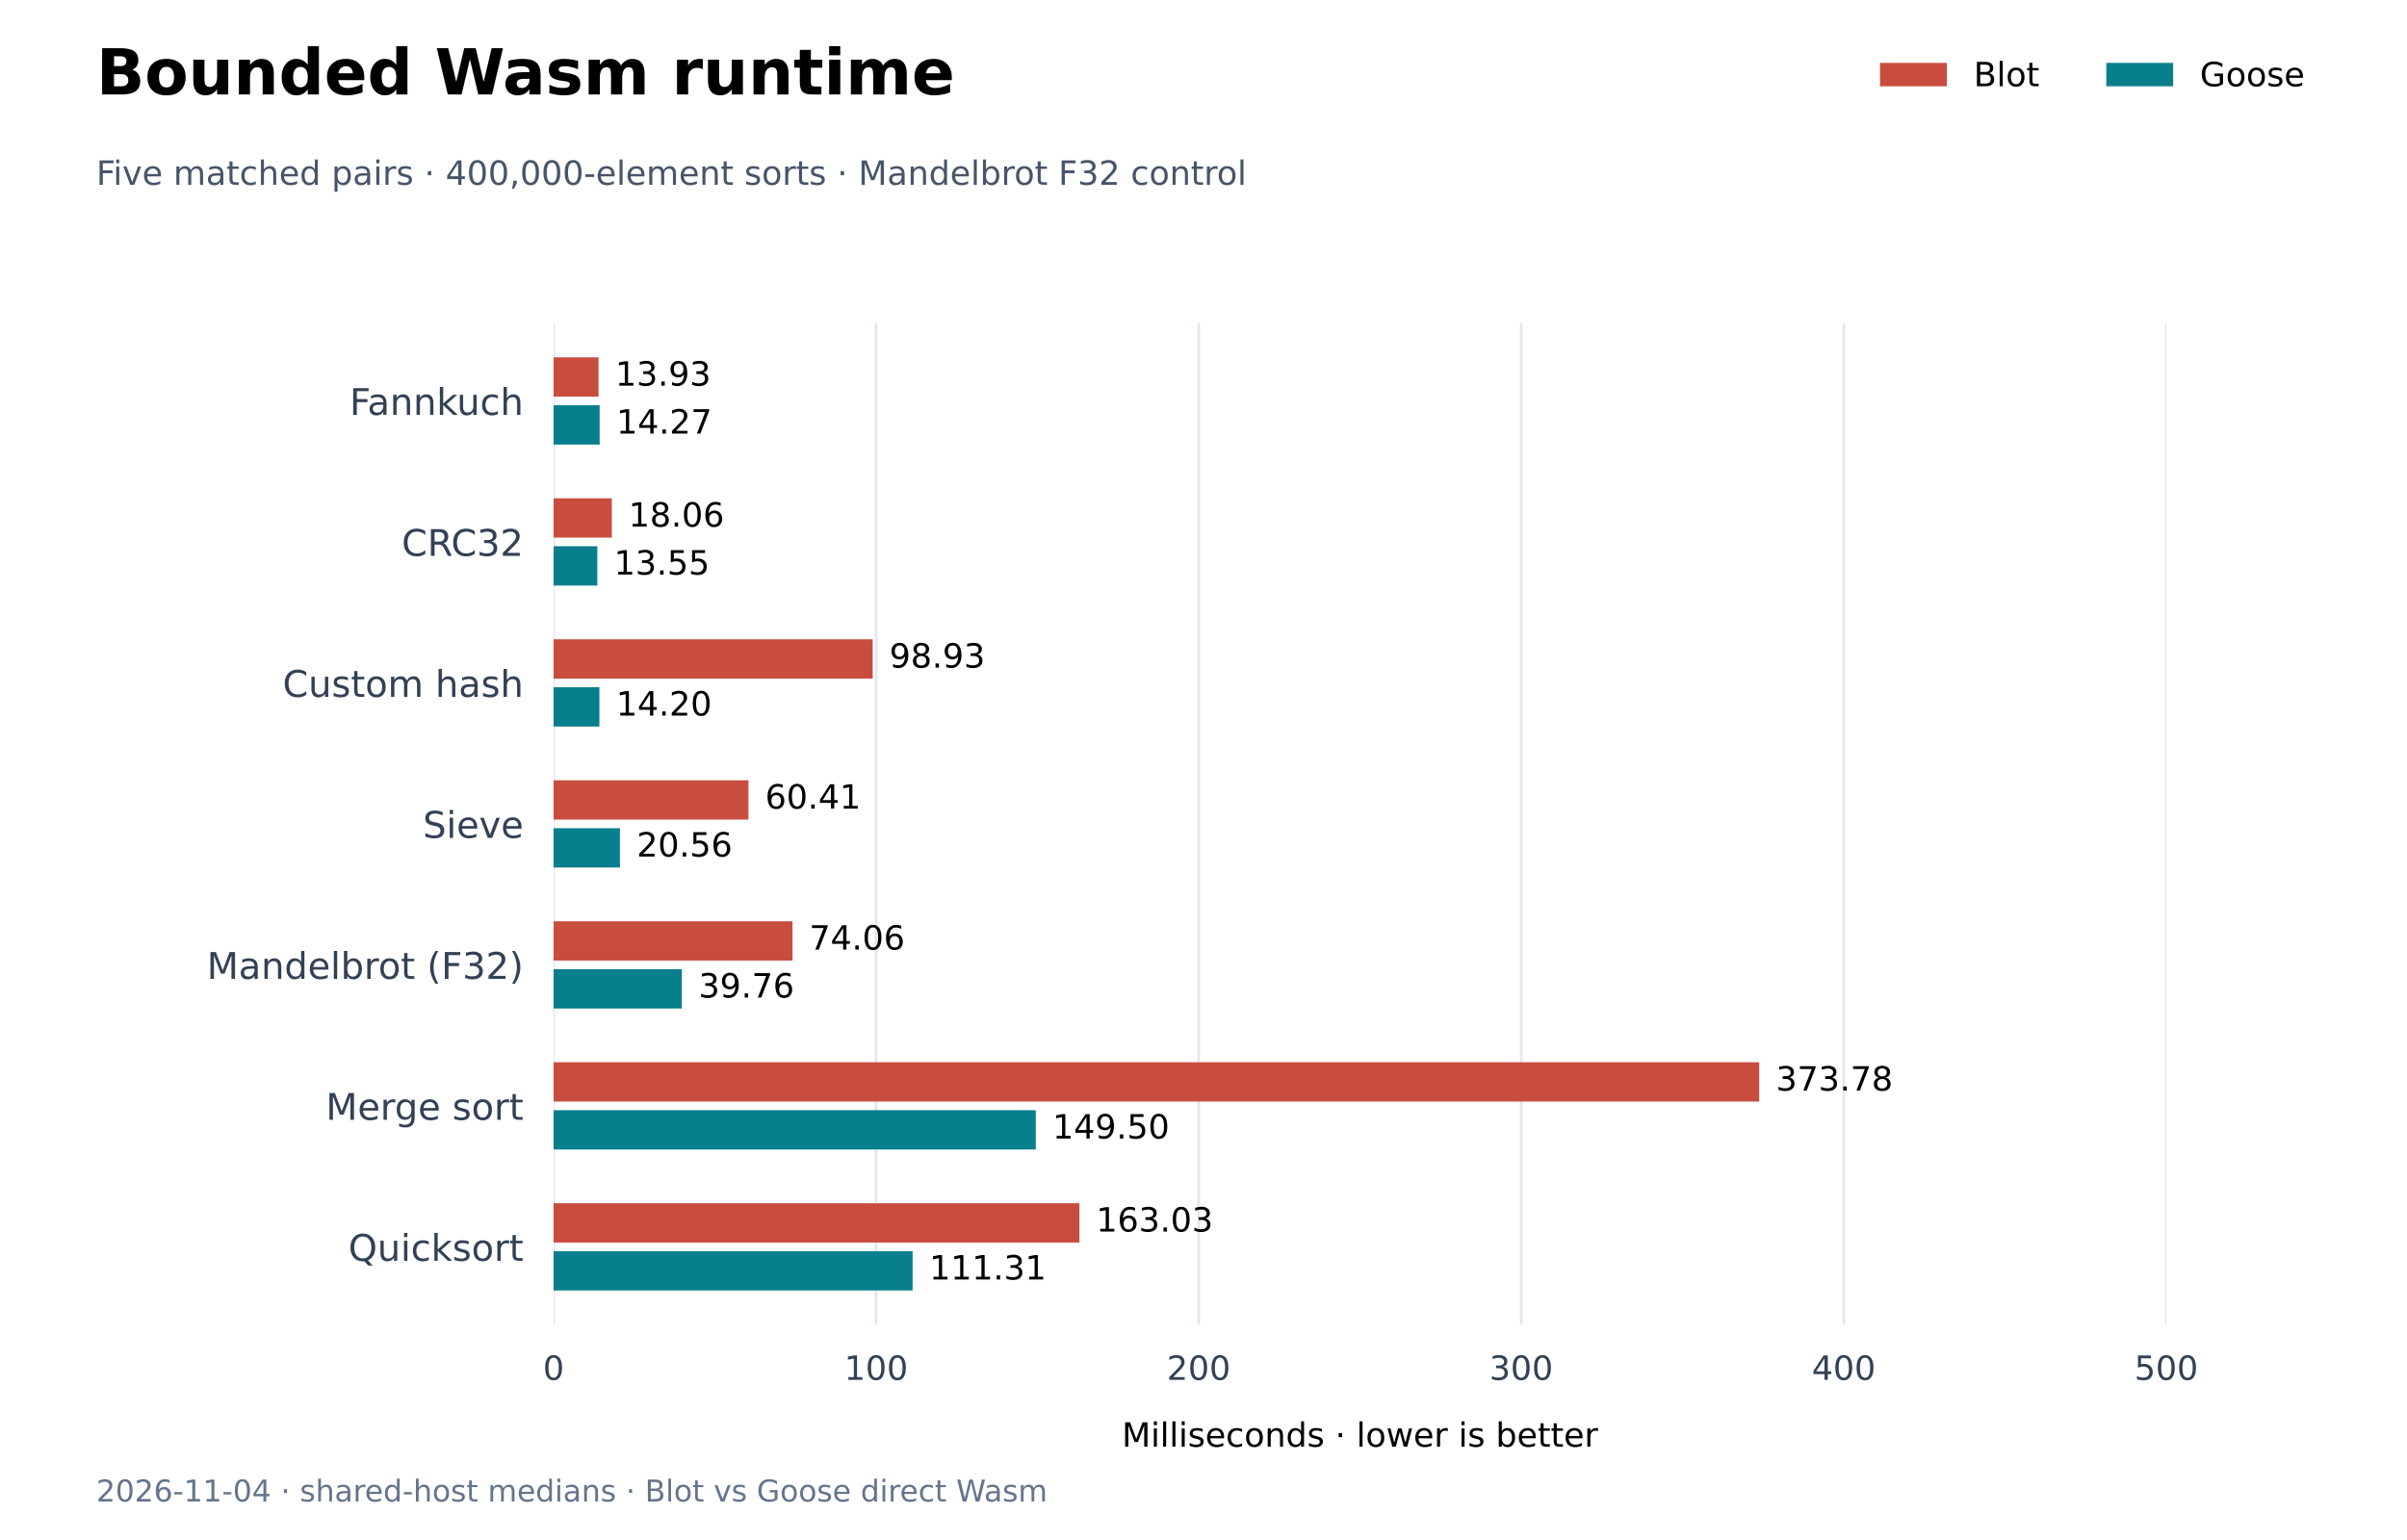
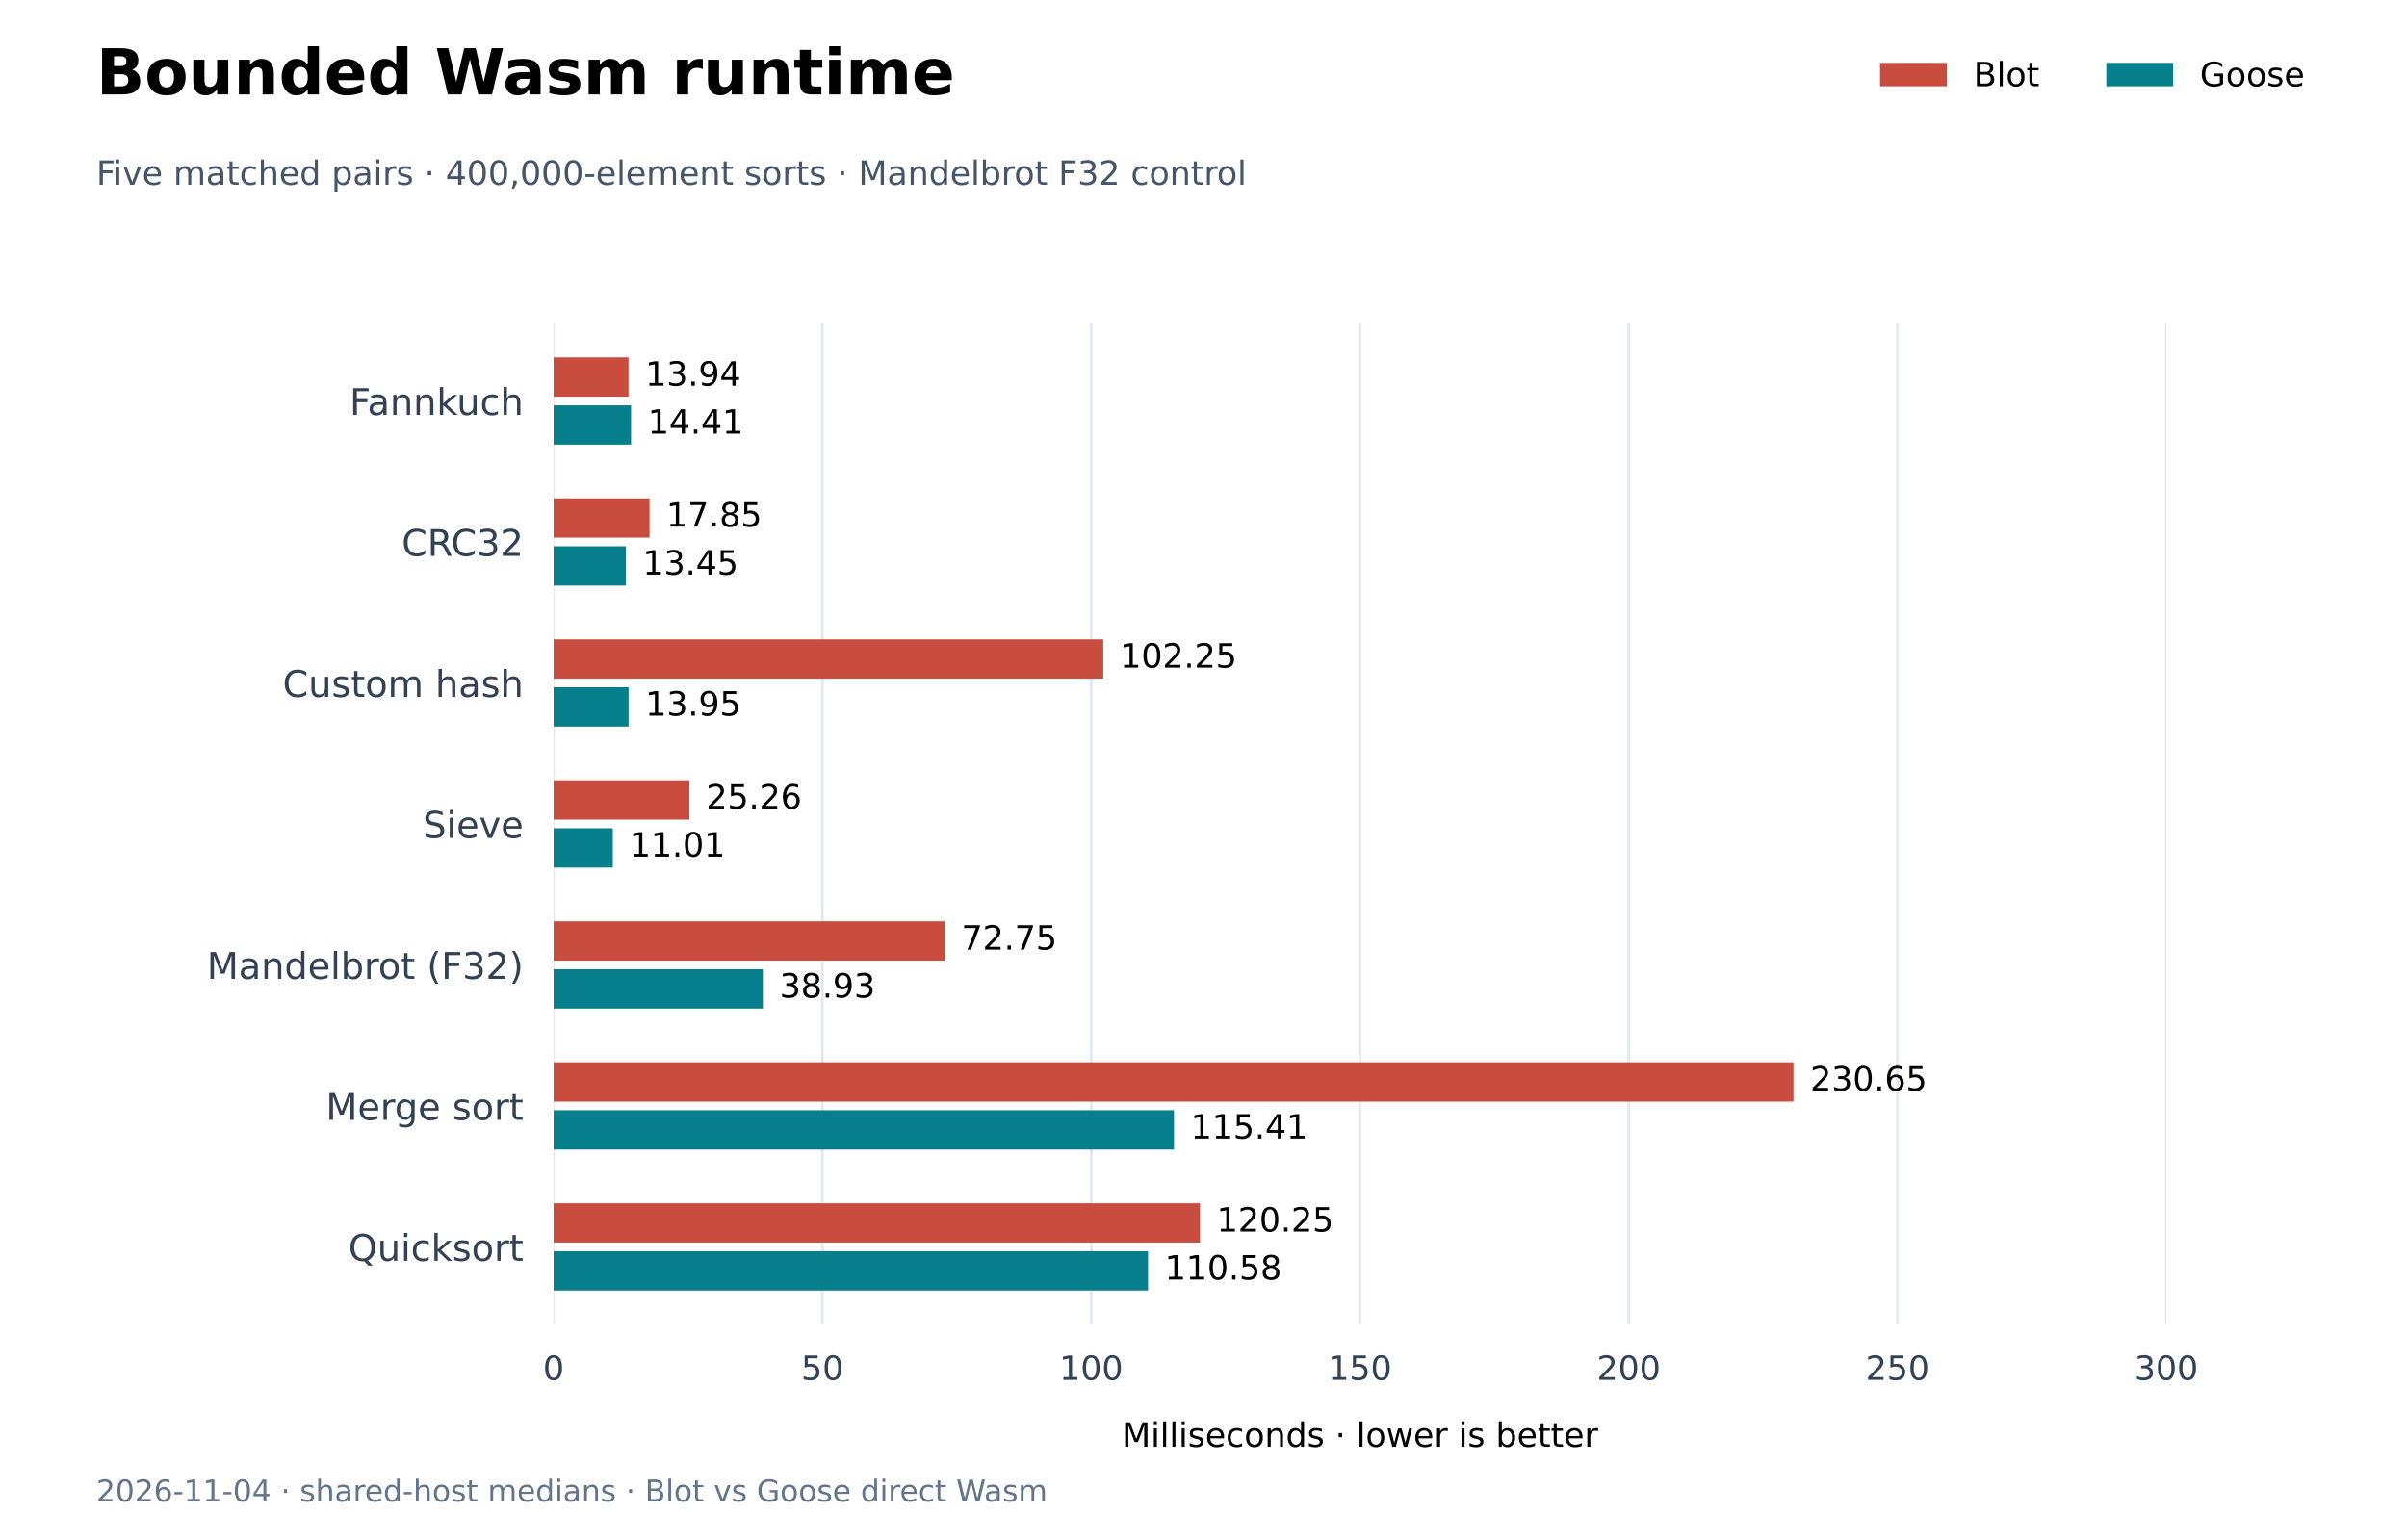
<svg xmlns="http://www.w3.org/2000/svg" width="720pt" height="460.8pt" viewBox="0 0 720 460.8" version="1.1">
  <defs>
    <style type="text/css">
    * {
      stroke-linejoin: round;
      stroke-linecap: butt;
    }
    </style>
  </defs>
  <g id="figure_1">
    <g id="patch_1">
      <path d="M 0 460.8 L 720 460.8 L 720 0 L 0 0 z " style="fill: #ffffff" />
    </g>
    <g id="axes_1">
      <g id="patch_2">
        <path d="M 165.6 396.288 L 648 396.288 L 648 96.768 L 165.6 96.768 z " style="fill: #ffffff" />
      </g>
      <g id="matplotlib.axis_1">
        <g id="xtick_1">
          <g id="line2d_1">
            <path d="M 165.6 396.288 L 165.6 96.768 " clip-path="url(#p71973d074f)" style="fill: none; stroke: #e2e8f0; stroke-width: 0.8; stroke-linecap: square" />
          </g>
          <g id="line2d_2" />
          <g id="text_1">
            <text style="font-size: 10px; font-family: 'DejaVu Sans', 'Bitstream Vera Sans', 'Computer Modern Sans Serif', 'Lucida Grande', 'Verdana', 'Geneva', 'Lucid', 'Arial', 'Helvetica', 'Avant Garde', sans-serif; text-anchor: middle; fill: #334155" x="165.6" y="412.886" transform="rotate(-0 165.6 412.8857)">0</text>
          </g>
        </g>
        <g id="xtick_2">
          <g id="line2d_3">
-             <path d="M 262.08 396.288 L 262.08 96.768 " clip-path="url(#p71973d074f)" style="fill: none; stroke: #e2e8f0; stroke-width: 0.8; stroke-linecap: square" />
+             <path d="M 246 396.288 L 246 96.768 " clip-path="url(#p71973d074f)" style="fill: none; stroke: #e2e8f0; stroke-width: 0.8; stroke-linecap: square" />
          </g>
          <g id="line2d_4" />
          <g id="text_2">
-             <text style="font-size: 10px; font-family: 'DejaVu Sans', 'Bitstream Vera Sans', 'Computer Modern Sans Serif', 'Lucida Grande', 'Verdana', 'Geneva', 'Lucid', 'Arial', 'Helvetica', 'Avant Garde', sans-serif; text-anchor: middle; fill: #334155" x="262.08" y="412.886" transform="rotate(-0 262.08 412.8857)">100</text>
+             <text style="font-size: 10px; font-family: 'DejaVu Sans', 'Bitstream Vera Sans', 'Computer Modern Sans Serif', 'Lucida Grande', 'Verdana', 'Geneva', 'Lucid', 'Arial', 'Helvetica', 'Avant Garde', sans-serif; text-anchor: middle; fill: #334155" x="246" y="412.886" transform="rotate(-0 246 412.8857)">50</text>
          </g>
        </g>
        <g id="xtick_3">
          <g id="line2d_5">
-             <path d="M 358.56 396.288 L 358.56 96.768 " clip-path="url(#p71973d074f)" style="fill: none; stroke: #e2e8f0; stroke-width: 0.8; stroke-linecap: square" />
+             <path d="M 326.4 396.288 L 326.4 96.768 " clip-path="url(#p71973d074f)" style="fill: none; stroke: #e2e8f0; stroke-width: 0.8; stroke-linecap: square" />
          </g>
          <g id="line2d_6" />
          <g id="text_3">
-             <text style="font-size: 10px; font-family: 'DejaVu Sans', 'Bitstream Vera Sans', 'Computer Modern Sans Serif', 'Lucida Grande', 'Verdana', 'Geneva', 'Lucid', 'Arial', 'Helvetica', 'Avant Garde', sans-serif; text-anchor: middle; fill: #334155" x="358.56" y="412.886" transform="rotate(-0 358.56 412.8857)">200</text>
+             <text style="font-size: 10px; font-family: 'DejaVu Sans', 'Bitstream Vera Sans', 'Computer Modern Sans Serif', 'Lucida Grande', 'Verdana', 'Geneva', 'Lucid', 'Arial', 'Helvetica', 'Avant Garde', sans-serif; text-anchor: middle; fill: #334155" x="326.4" y="412.886" transform="rotate(-0 326.4 412.8857)">100</text>
          </g>
        </g>
        <g id="xtick_4">
          <g id="line2d_7">
-             <path d="M 455.04 396.288 L 455.04 96.768 " clip-path="url(#p71973d074f)" style="fill: none; stroke: #e2e8f0; stroke-width: 0.8; stroke-linecap: square" />
+             <path d="M 406.8 396.288 L 406.8 96.768 " clip-path="url(#p71973d074f)" style="fill: none; stroke: #e2e8f0; stroke-width: 0.8; stroke-linecap: square" />
          </g>
          <g id="line2d_8" />
          <g id="text_4">
-             <text style="font-size: 10px; font-family: 'DejaVu Sans', 'Bitstream Vera Sans', 'Computer Modern Sans Serif', 'Lucida Grande', 'Verdana', 'Geneva', 'Lucid', 'Arial', 'Helvetica', 'Avant Garde', sans-serif; text-anchor: middle; fill: #334155" x="455.04" y="412.886" transform="rotate(-0 455.04 412.8857)">300</text>
+             <text style="font-size: 10px; font-family: 'DejaVu Sans', 'Bitstream Vera Sans', 'Computer Modern Sans Serif', 'Lucida Grande', 'Verdana', 'Geneva', 'Lucid', 'Arial', 'Helvetica', 'Avant Garde', sans-serif; text-anchor: middle; fill: #334155" x="406.8" y="412.886" transform="rotate(-0 406.8 412.8857)">150</text>
          </g>
        </g>
        <g id="xtick_5">
          <g id="line2d_9">
-             <path d="M 551.52 396.288 L 551.52 96.768 " clip-path="url(#p71973d074f)" style="fill: none; stroke: #e2e8f0; stroke-width: 0.8; stroke-linecap: square" />
+             <path d="M 487.2 396.288 L 487.2 96.768 " clip-path="url(#p71973d074f)" style="fill: none; stroke: #e2e8f0; stroke-width: 0.8; stroke-linecap: square" />
          </g>
          <g id="line2d_10" />
          <g id="text_5">
-             <text style="font-size: 10px; font-family: 'DejaVu Sans', 'Bitstream Vera Sans', 'Computer Modern Sans Serif', 'Lucida Grande', 'Verdana', 'Geneva', 'Lucid', 'Arial', 'Helvetica', 'Avant Garde', sans-serif; text-anchor: middle; fill: #334155" x="551.52" y="412.886" transform="rotate(-0 551.52 412.8857)">400</text>
+             <text style="font-size: 10px; font-family: 'DejaVu Sans', 'Bitstream Vera Sans', 'Computer Modern Sans Serif', 'Lucida Grande', 'Verdana', 'Geneva', 'Lucid', 'Arial', 'Helvetica', 'Avant Garde', sans-serif; text-anchor: middle; fill: #334155" x="487.2" y="412.886" transform="rotate(-0 487.2 412.8857)">200</text>
          </g>
        </g>
        <g id="xtick_6">
          <g id="line2d_11">
-             <path d="M 648 396.288 L 648 96.768 " clip-path="url(#p71973d074f)" style="fill: none; stroke: #e2e8f0; stroke-width: 0.8; stroke-linecap: square" />
+             <path d="M 567.6 396.288 L 567.6 96.768 " clip-path="url(#p71973d074f)" style="fill: none; stroke: #e2e8f0; stroke-width: 0.8; stroke-linecap: square" />
          </g>
          <g id="line2d_12" />
          <g id="text_6">
-             <text style="font-size: 10px; font-family: 'DejaVu Sans', 'Bitstream Vera Sans', 'Computer Modern Sans Serif', 'Lucida Grande', 'Verdana', 'Geneva', 'Lucid', 'Arial', 'Helvetica', 'Avant Garde', sans-serif; text-anchor: middle; fill: #334155" x="648" y="412.886" transform="rotate(-0 648 412.8857)">500</text>
-           </g>
-         </g>
-         <g id="text_7">
+             <text style="font-size: 10px; font-family: 'DejaVu Sans', 'Bitstream Vera Sans', 'Computer Modern Sans Serif', 'Lucida Grande', 'Verdana', 'Geneva', 'Lucid', 'Arial', 'Helvetica', 'Avant Garde', sans-serif; text-anchor: middle; fill: #334155" x="567.6" y="412.886" transform="rotate(-0 567.6 412.8857)">250</text>
+           </g>
+         </g>
+         <g id="xtick_7">
+           <g id="line2d_13">
+             <path d="M 648 396.288 L 648 96.768 " clip-path="url(#p71973d074f)" style="fill: none; stroke: #e2e8f0; stroke-width: 0.8; stroke-linecap: square" />
+           </g>
+           <g id="line2d_14" />
+           <g id="text_7">
+             <text style="font-size: 10px; font-family: 'DejaVu Sans', 'Bitstream Vera Sans', 'Computer Modern Sans Serif', 'Lucida Grande', 'Verdana', 'Geneva', 'Lucid', 'Arial', 'Helvetica', 'Avant Garde', sans-serif; text-anchor: middle; fill: #334155" x="648" y="412.886" transform="rotate(-0 648 412.8857)">300</text>
+           </g>
+         </g>
+         <g id="text_8">
          <text style="font-size: 10px; font-family: 'DejaVu Sans', 'Bitstream Vera Sans', 'Computer Modern Sans Serif', 'Lucida Grande', 'Verdana', 'Geneva', 'Lucid', 'Arial', 'Helvetica', 'Avant Garde', sans-serif; text-anchor: middle" x="406.8" y="432.886" transform="rotate(-0 406.8 432.8864)">Milliseconds · lower is better</text>
        </g>
      </g>
      <g id="matplotlib.axis_2">
        <g id="ytick_1">
-           <g id="line2d_13" />
-           <g id="text_8">
+           <g id="line2d_15" />
+           <g id="text_9">
            <text style="font-size: 11px; font-family: 'DejaVu Sans', 'Bitstream Vera Sans', 'Computer Modern Sans Serif', 'Lucida Grande', 'Verdana', 'Geneva', 'Lucid', 'Arial', 'Helvetica', 'Avant Garde', sans-serif; text-anchor: end; fill: #334155" x="156.6" y="124.149" transform="rotate(-0 156.6 124.1494)">Fannkuch</text>
          </g>
        </g>
        <g id="ytick_2">
-           <g id="line2d_14" />
-           <g id="text_9">
+           <g id="line2d_16" />
+           <g id="text_10">
            <text style="font-size: 11px; font-family: 'DejaVu Sans', 'Bitstream Vera Sans', 'Computer Modern Sans Serif', 'Lucida Grande', 'Verdana', 'Geneva', 'Lucid', 'Arial', 'Helvetica', 'Avant Garde', sans-serif; text-anchor: end; fill: #334155" x="156.6" y="166.335" transform="rotate(-0 156.6 166.3349)">CRC32</text>
          </g>
        </g>
        <g id="ytick_3">
-           <g id="line2d_15" />
-           <g id="text_10">
+           <g id="line2d_17" />
+           <g id="text_11">
            <text style="font-size: 11px; font-family: 'DejaVu Sans', 'Bitstream Vera Sans', 'Computer Modern Sans Serif', 'Lucida Grande', 'Verdana', 'Geneva', 'Lucid', 'Arial', 'Helvetica', 'Avant Garde', sans-serif; text-anchor: end; fill: #334155" x="156.6" y="208.521" transform="rotate(-0 156.6 208.5212)">Custom hash</text>
          </g>
        </g>
        <g id="ytick_4">
-           <g id="line2d_16" />
-           <g id="text_11">
+           <g id="line2d_18" />
+           <g id="text_12">
            <text style="font-size: 11px; font-family: 'DejaVu Sans', 'Bitstream Vera Sans', 'Computer Modern Sans Serif', 'Lucida Grande', 'Verdana', 'Geneva', 'Lucid', 'Arial', 'Helvetica', 'Avant Garde', sans-serif; text-anchor: end; fill: #334155" x="156.6" y="250.707" transform="rotate(-0 156.6 250.7071)">Sieve</text>
          </g>
        </g>
        <g id="ytick_5">
-           <g id="line2d_17" />
-           <g id="text_12">
+           <g id="line2d_19" />
+           <g id="text_13">
            <text style="font-size: 11px; font-family: 'DejaVu Sans', 'Bitstream Vera Sans', 'Computer Modern Sans Serif', 'Lucida Grande', 'Verdana', 'Geneva', 'Lucid', 'Arial', 'Helvetica', 'Avant Garde', sans-serif; text-anchor: end; fill: #334155" x="156.6" y="292.893" transform="rotate(-0 156.6 292.8931)">Mandelbrot (F32)</text>
          </g>
        </g>
        <g id="ytick_6">
-           <g id="line2d_18" />
-           <g id="text_13">
+           <g id="line2d_20" />
+           <g id="text_14">
            <text style="font-size: 11px; font-family: 'DejaVu Sans', 'Bitstream Vera Sans', 'Computer Modern Sans Serif', 'Lucida Grande', 'Verdana', 'Geneva', 'Lucid', 'Arial', 'Helvetica', 'Avant Garde', sans-serif; text-anchor: end; fill: #334155" x="156.6" y="335.079" transform="rotate(-0 156.6 335.0785)">Merge sort</text>
          </g>
        </g>
        <g id="ytick_7">
-           <g id="line2d_19" />
-           <g id="text_14">
+           <g id="line2d_21" />
+           <g id="text_15">
            <text style="font-size: 11px; font-family: 'DejaVu Sans', 'Bitstream Vera Sans', 'Computer Modern Sans Serif', 'Lucida Grande', 'Verdana', 'Geneva', 'Lucid', 'Arial', 'Helvetica', 'Avant Garde', sans-serif; text-anchor: end; fill: #334155" x="156.6" y="377.265" transform="rotate(-0 156.6 377.2649)">Quicksort</text>
          </g>
        </g>
      </g>
      <g id="patch_3">
-         <path d="M 165.6 106.918 L 179.037 106.918 L 179.037 118.679 L 165.6 118.679 z " clip-path="url(#p71973d074f)" style="fill: #c94d3f" />
+         <path d="M 165.6 106.918 L 188.015 106.918 L 188.015 118.679 L 165.6 118.679 z " clip-path="url(#p71973d074f)" style="fill: #c94d3f" />
      </g>
      <g id="patch_4">
-         <path d="M 165.6 149.104 L 183.023 149.104 L 183.023 160.865 L 165.6 160.865 z " clip-path="url(#p71973d074f)" style="fill: #c94d3f" />
+         <path d="M 165.6 149.104 L 194.295 149.104 L 194.295 160.865 L 165.6 160.865 z " clip-path="url(#p71973d074f)" style="fill: #c94d3f" />
      </g>
      <g id="patch_5">
-         <path d="M 165.6 191.29 L 261.047 191.29 L 261.047 203.051 L 165.6 203.051 z " clip-path="url(#p71973d074f)" style="fill: #c94d3f" />
+         <path d="M 165.6 191.29 L 330.018 191.29 L 330.018 203.051 L 165.6 203.051 z " clip-path="url(#p71973d074f)" style="fill: #c94d3f" />
      </g>
      <g id="patch_6">
-         <path d="M 165.6 233.476 L 223.879 233.476 L 223.879 245.237 L 165.6 245.237 z " clip-path="url(#p71973d074f)" style="fill: #c94d3f" />
+         <path d="M 165.6 233.476 L 206.222 233.476 L 206.222 245.237 L 165.6 245.237 z " clip-path="url(#p71973d074f)" style="fill: #c94d3f" />
      </g>
      <g id="patch_7">
-         <path d="M 165.6 275.662 L 237.057 275.662 L 237.057 287.423 L 165.6 287.423 z " clip-path="url(#p71973d074f)" style="fill: #c94d3f" />
+         <path d="M 165.6 275.662 L 282.579 275.662 L 282.579 287.423 L 165.6 287.423 z " clip-path="url(#p71973d074f)" style="fill: #c94d3f" />
      </g>
      <g id="patch_8">
-         <path d="M 165.6 317.848 L 526.222 317.848 L 526.222 329.609 L 165.6 329.609 z " clip-path="url(#p71973d074f)" style="fill: #c94d3f" />
+         <path d="M 165.6 317.848 L 536.479 317.848 L 536.479 329.609 L 165.6 329.609 z " clip-path="url(#p71973d074f)" style="fill: #c94d3f" />
      </g>
      <g id="patch_9">
-         <path d="M 165.6 360.033 L 322.888 360.033 L 322.888 371.795 L 165.6 371.795 z " clip-path="url(#p71973d074f)" style="fill: #c94d3f" />
+         <path d="M 165.6 360.033 L 358.957 360.033 L 358.957 371.795 L 165.6 371.795 z " clip-path="url(#p71973d074f)" style="fill: #c94d3f" />
      </g>
      <g id="patch_10">
-         <path d="M 165.6 121.261 L 179.371 121.261 L 179.371 133.023 L 165.6 133.023 z " clip-path="url(#p71973d074f)" style="fill: #087f8c" />
+         <path d="M 165.6 121.261 L 188.771 121.261 L 188.771 133.023 L 165.6 133.023 z " clip-path="url(#p71973d074f)" style="fill: #087f8c" />
      </g>
      <g id="patch_11">
-         <path d="M 165.6 163.447 L 178.676 163.447 L 178.676 175.208 L 165.6 175.208 z " clip-path="url(#p71973d074f)" style="fill: #087f8c" />
+         <path d="M 165.6 163.447 L 187.235 163.447 L 187.235 175.208 L 165.6 175.208 z " clip-path="url(#p71973d074f)" style="fill: #087f8c" />
      </g>
      <g id="patch_12">
-         <path d="M 165.6 205.633 L 179.298 205.633 L 179.298 217.394 L 165.6 217.394 z " clip-path="url(#p71973d074f)" style="fill: #087f8c" />
+         <path d="M 165.6 205.633 L 188.031 205.633 L 188.031 217.394 L 165.6 217.394 z " clip-path="url(#p71973d074f)" style="fill: #087f8c" />
      </g>
      <g id="patch_13">
-         <path d="M 165.6 247.819 L 185.441 247.819 L 185.441 259.58 L 165.6 259.58 z " clip-path="url(#p71973d074f)" style="fill: #087f8c" />
+         <path d="M 165.6 247.819 L 183.309 247.819 L 183.309 259.58 L 165.6 259.58 z " clip-path="url(#p71973d074f)" style="fill: #087f8c" />
      </g>
      <g id="patch_14">
-         <path d="M 165.6 290.005 L 203.961 290.005 L 203.961 301.766 L 165.6 301.766 z " clip-path="url(#p71973d074f)" style="fill: #087f8c" />
+         <path d="M 165.6 290.005 L 228.197 290.005 L 228.197 301.766 L 165.6 301.766 z " clip-path="url(#p71973d074f)" style="fill: #087f8c" />
      </g>
      <g id="patch_15">
-         <path d="M 165.6 332.191 L 309.837 332.191 L 309.837 343.952 L 165.6 343.952 z " clip-path="url(#p71973d074f)" style="fill: #087f8c" />
+         <path d="M 165.6 332.191 L 351.172 332.191 L 351.172 343.952 L 165.6 343.952 z " clip-path="url(#p71973d074f)" style="fill: #087f8c" />
      </g>
      <g id="patch_16">
-         <path d="M 165.6 374.377 L 272.99 374.377 L 272.99 386.138 L 165.6 386.138 z " clip-path="url(#p71973d074f)" style="fill: #087f8c" />
-       </g>
-       <g id="text_15">
-         <text style="font-size: 10px; font-family: 'DejaVu Sans', 'Bitstream Vera Sans', 'Computer Modern Sans Serif', 'Lucida Grande', 'Verdana', 'Geneva', 'Lucid', 'Arial', 'Helvetica', 'Avant Garde', sans-serif; text-anchor: start" x="184.037" y="115.396" transform="rotate(-0 184.0373 115.3963)">13.93</text>
+         <path d="M 165.6 374.377 L 343.412 374.377 L 343.412 386.138 L 165.6 386.138 z " clip-path="url(#p71973d074f)" style="fill: #087f8c" />
      </g>
      <g id="text_16">
-         <text style="font-size: 10px; font-family: 'DejaVu Sans', 'Bitstream Vera Sans', 'Computer Modern Sans Serif', 'Lucida Grande', 'Verdana', 'Geneva', 'Lucid', 'Arial', 'Helvetica', 'Avant Garde', sans-serif; text-anchor: start" x="188.023" y="157.582" transform="rotate(-0 188.023 157.5822)">18.06</text>
+         <text style="font-size: 10px; font-family: 'DejaVu Sans', 'Bitstream Vera Sans', 'Computer Modern Sans Serif', 'Lucida Grande', 'Verdana', 'Geneva', 'Lucid', 'Arial', 'Helvetica', 'Avant Garde', sans-serif; text-anchor: start" x="193.015" y="115.396" transform="rotate(-0 193.0146 115.3963)">13.94</text>
      </g>
      <g id="text_17">
-         <text style="font-size: 10px; font-family: 'DejaVu Sans', 'Bitstream Vera Sans', 'Computer Modern Sans Serif', 'Lucida Grande', 'Verdana', 'Geneva', 'Lucid', 'Arial', 'Helvetica', 'Avant Garde', sans-serif; text-anchor: start" x="266.047" y="199.768" transform="rotate(-0 266.0471 199.7681)">98.93</text>
+         <text style="font-size: 10px; font-family: 'DejaVu Sans', 'Bitstream Vera Sans', 'Computer Modern Sans Serif', 'Lucida Grande', 'Verdana', 'Geneva', 'Lucid', 'Arial', 'Helvetica', 'Avant Garde', sans-serif; text-anchor: start" x="199.295" y="157.582" transform="rotate(-0 199.2949 157.5822)">17.85</text>
      </g>
      <g id="text_18">
-         <text style="font-size: 10px; font-family: 'DejaVu Sans', 'Bitstream Vera Sans', 'Computer Modern Sans Serif', 'Lucida Grande', 'Verdana', 'Geneva', 'Lucid', 'Arial', 'Helvetica', 'Avant Garde', sans-serif; text-anchor: start" x="228.879" y="241.954" transform="rotate(-0 228.8789 241.9541)">60.41</text>
+         <text style="font-size: 10px; font-family: 'DejaVu Sans', 'Bitstream Vera Sans', 'Computer Modern Sans Serif', 'Lucida Grande', 'Verdana', 'Geneva', 'Lucid', 'Arial', 'Helvetica', 'Avant Garde', sans-serif; text-anchor: start" x="335.018" y="199.768" transform="rotate(-0 335.0176 199.7681)">102.25</text>
      </g>
      <g id="text_19">
-         <text style="font-size: 10px; font-family: 'DejaVu Sans', 'Bitstream Vera Sans', 'Computer Modern Sans Serif', 'Lucida Grande', 'Verdana', 'Geneva', 'Lucid', 'Arial', 'Helvetica', 'Avant Garde', sans-serif; text-anchor: start" x="242.057" y="284.14" transform="rotate(-0 242.0567 284.14)">74.06</text>
+         <text style="font-size: 10px; font-family: 'DejaVu Sans', 'Bitstream Vera Sans', 'Computer Modern Sans Serif', 'Lucida Grande', 'Verdana', 'Geneva', 'Lucid', 'Arial', 'Helvetica', 'Avant Garde', sans-serif; text-anchor: start" x="211.222" y="241.954" transform="rotate(-0 211.2224 241.9541)">25.26</text>
      </g>
      <g id="text_20">
-         <text style="font-size: 10px; font-family: 'DejaVu Sans', 'Bitstream Vera Sans', 'Computer Modern Sans Serif', 'Lucida Grande', 'Verdana', 'Geneva', 'Lucid', 'Arial', 'Helvetica', 'Avant Garde', sans-serif; text-anchor: start" x="531.222" y="326.326" transform="rotate(-0 531.2218 326.3259)">373.78</text>
+         <text style="font-size: 10px; font-family: 'DejaVu Sans', 'Bitstream Vera Sans', 'Computer Modern Sans Serif', 'Lucida Grande', 'Verdana', 'Geneva', 'Lucid', 'Arial', 'Helvetica', 'Avant Garde', sans-serif; text-anchor: start" x="287.579" y="284.14" transform="rotate(-0 287.5789 284.14)">72.75</text>
      </g>
      <g id="text_21">
-         <text style="font-size: 10px; font-family: 'DejaVu Sans', 'Bitstream Vera Sans', 'Computer Modern Sans Serif', 'Lucida Grande', 'Verdana', 'Geneva', 'Lucid', 'Arial', 'Helvetica', 'Avant Garde', sans-serif; text-anchor: start" x="327.888" y="368.512" transform="rotate(-0 327.8882 368.5118)">163.03</text>
+         <text style="font-size: 10px; font-family: 'DejaVu Sans', 'Bitstream Vera Sans', 'Computer Modern Sans Serif', 'Lucida Grande', 'Verdana', 'Geneva', 'Lucid', 'Arial', 'Helvetica', 'Avant Garde', sans-serif; text-anchor: start" x="541.479" y="326.326" transform="rotate(-0 541.4795 326.3259)">230.65</text>
      </g>
      <g id="text_22">
-         <text style="font-size: 10px; font-family: 'DejaVu Sans', 'Bitstream Vera Sans', 'Computer Modern Sans Serif', 'Lucida Grande', 'Verdana', 'Geneva', 'Lucid', 'Arial', 'Helvetica', 'Avant Garde', sans-serif; text-anchor: start" x="184.371" y="129.74" transform="rotate(-0 184.371 129.7395)">14.27</text>
+         <text style="font-size: 10px; font-family: 'DejaVu Sans', 'Bitstream Vera Sans', 'Computer Modern Sans Serif', 'Lucida Grande', 'Verdana', 'Geneva', 'Lucid', 'Arial', 'Helvetica', 'Avant Garde', sans-serif; text-anchor: start" x="363.957" y="368.512" transform="rotate(-0 363.9568 368.5118)">120.25</text>
      </g>
      <g id="text_23">
-         <text style="font-size: 10px; font-family: 'DejaVu Sans', 'Bitstream Vera Sans', 'Computer Modern Sans Serif', 'Lucida Grande', 'Verdana', 'Geneva', 'Lucid', 'Arial', 'Helvetica', 'Avant Garde', sans-serif; text-anchor: start" x="183.676" y="171.925" transform="rotate(-0 183.676 171.9254)">13.55</text>
+         <text style="font-size: 10px; font-family: 'DejaVu Sans', 'Bitstream Vera Sans', 'Computer Modern Sans Serif', 'Lucida Grande', 'Verdana', 'Geneva', 'Lucid', 'Arial', 'Helvetica', 'Avant Garde', sans-serif; text-anchor: start" x="193.771" y="129.74" transform="rotate(-0 193.7712 129.7395)">14.41</text>
      </g>
      <g id="text_24">
-         <text style="font-size: 10px; font-family: 'DejaVu Sans', 'Bitstream Vera Sans', 'Computer Modern Sans Serif', 'Lucida Grande', 'Verdana', 'Geneva', 'Lucid', 'Arial', 'Helvetica', 'Avant Garde', sans-serif; text-anchor: start" x="184.298" y="214.111" transform="rotate(-0 184.2976 214.1113)">14.20</text>
+         <text style="font-size: 10px; font-family: 'DejaVu Sans', 'Bitstream Vera Sans', 'Computer Modern Sans Serif', 'Lucida Grande', 'Verdana', 'Geneva', 'Lucid', 'Arial', 'Helvetica', 'Avant Garde', sans-serif; text-anchor: start" x="192.235" y="171.925" transform="rotate(-0 192.235 171.9254)">13.45</text>
      </g>
      <g id="text_25">
-         <text style="font-size: 10px; font-family: 'DejaVu Sans', 'Bitstream Vera Sans', 'Computer Modern Sans Serif', 'Lucida Grande', 'Verdana', 'Geneva', 'Lucid', 'Arial', 'Helvetica', 'Avant Garde', sans-serif; text-anchor: start" x="190.441" y="256.297" transform="rotate(-0 190.4408 256.2973)">20.56</text>
+         <text style="font-size: 10px; font-family: 'DejaVu Sans', 'Bitstream Vera Sans', 'Computer Modern Sans Serif', 'Lucida Grande', 'Verdana', 'Geneva', 'Lucid', 'Arial', 'Helvetica', 'Avant Garde', sans-serif; text-anchor: start" x="193.031" y="214.111" transform="rotate(-0 193.0308 214.1113)">13.95</text>
      </g>
      <g id="text_26">
-         <text style="font-size: 10px; font-family: 'DejaVu Sans', 'Bitstream Vera Sans', 'Computer Modern Sans Serif', 'Lucida Grande', 'Verdana', 'Geneva', 'Lucid', 'Arial', 'Helvetica', 'Avant Garde', sans-serif; text-anchor: start" x="208.961" y="298.483" transform="rotate(-0 208.9613 298.4832)">39.76</text>
+         <text style="font-size: 10px; font-family: 'DejaVu Sans', 'Bitstream Vera Sans', 'Computer Modern Sans Serif', 'Lucida Grande', 'Verdana', 'Geneva', 'Lucid', 'Arial', 'Helvetica', 'Avant Garde', sans-serif; text-anchor: start" x="188.309" y="256.297" transform="rotate(-0 188.3089 256.2973)">11.01</text>
      </g>
      <g id="text_27">
-         <text style="font-size: 10px; font-family: 'DejaVu Sans', 'Bitstream Vera Sans', 'Computer Modern Sans Serif', 'Lucida Grande', 'Verdana', 'Geneva', 'Lucid', 'Arial', 'Helvetica', 'Avant Garde', sans-serif; text-anchor: start" x="314.837" y="340.669" transform="rotate(-0 314.8367 340.6691)">149.50</text>
+         <text style="font-size: 10px; font-family: 'DejaVu Sans', 'Bitstream Vera Sans', 'Computer Modern Sans Serif', 'Lucida Grande', 'Verdana', 'Geneva', 'Lucid', 'Arial', 'Helvetica', 'Avant Garde', sans-serif; text-anchor: start" x="233.197" y="298.483" transform="rotate(-0 233.1967 298.4832)">38.93</text>
      </g>
      <g id="text_28">
-         <text style="font-size: 10px; font-family: 'DejaVu Sans', 'Bitstream Vera Sans', 'Computer Modern Sans Serif', 'Lucida Grande', 'Verdana', 'Geneva', 'Lucid', 'Arial', 'Helvetica', 'Avant Garde', sans-serif; text-anchor: start" x="277.99" y="382.855" transform="rotate(-0 277.9899 382.855)">111.31</text>
-       </g>
-     </g>
-     <g id="text_29">
+         <text style="font-size: 10px; font-family: 'DejaVu Sans', 'Bitstream Vera Sans', 'Computer Modern Sans Serif', 'Lucida Grande', 'Verdana', 'Geneva', 'Lucid', 'Arial', 'Helvetica', 'Avant Garde', sans-serif; text-anchor: start" x="356.172" y="340.669" transform="rotate(-0 356.1724 340.6691)">115.41</text>
+       </g>
+       <g id="text_29">
+         <text style="font-size: 10px; font-family: 'DejaVu Sans', 'Bitstream Vera Sans', 'Computer Modern Sans Serif', 'Lucida Grande', 'Verdana', 'Geneva', 'Lucid', 'Arial', 'Helvetica', 'Avant Garde', sans-serif; text-anchor: start" x="348.412" y="382.855" transform="rotate(-0 348.4121 382.855)">110.58</text>
+       </g>
+     </g>
+     <g id="text_30">
      <text style="font-weight: 700; font-size: 19px; font-family: 'DejaVu Sans', 'Bitstream Vera Sans', 'Computer Modern Sans Serif', 'Lucida Grande', 'Verdana', 'Geneva', 'Lucid', 'Arial', 'Helvetica', 'Avant Garde', sans-serif; text-anchor: start" x="28.8" y="28.261" transform="rotate(-0 28.8 28.26103)">Bounded Wasm runtime</text>
    </g>
-     <g id="text_30">
+     <g id="text_31">
      <text style="font-size: 10px; font-family: 'DejaVu Sans', 'Bitstream Vera Sans', 'Computer Modern Sans Serif', 'Lucida Grande', 'Verdana', 'Geneva', 'Lucid', 'Arial', 'Helvetica', 'Avant Garde', sans-serif; text-anchor: start; fill: #475569" x="28.8" y="55.296" transform="rotate(-0 28.8 55.296)">Five matched pairs · 400,000-element sorts · Mandelbrot F32 control</text>
    </g>
-     <g id="text_31">
+     <g id="text_32">
      <text style="font-size: 9px; font-family: 'DejaVu Sans', 'Bitstream Vera Sans', 'Computer Modern Sans Serif', 'Lucida Grande', 'Verdana', 'Geneva', 'Lucid', 'Arial', 'Helvetica', 'Avant Garde', sans-serif; text-anchor: start; fill: #64748b" x="28.8" y="449.28" transform="rotate(-0 28.8 449.28)">2026-11-04 · shared-host medians · Blot vs Goose direct Wasm</text>
    </g>
    <g id="legend_1">
      <g id="patch_17">
        <path d="M 562.373 25.814 L 582.373 25.814 L 582.373 18.814 L 562.373 18.814 z " style="fill: #c94d3f" />
      </g>
-       <g id="text_32">
+       <g id="text_33">
        <text style="font-size: 10px; font-family: 'DejaVu Sans', 'Bitstream Vera Sans', 'Computer Modern Sans Serif', 'Lucida Grande', 'Verdana', 'Geneva', 'Lucid', 'Arial', 'Helvetica', 'Avant Garde', sans-serif; text-anchor: start" x="590.373" y="25.814" transform="rotate(-0 590.3734 25.81444)">Blot</text>
      </g>
      <g id="patch_18">
        <path d="M 630.052 25.814 L 650.052 25.814 L 650.052 18.814 L 630.052 18.814 z " style="fill: #087f8c" />
      </g>
-       <g id="text_33">
+       <g id="text_34">
        <text style="font-size: 10px; font-family: 'DejaVu Sans', 'Bitstream Vera Sans', 'Computer Modern Sans Serif', 'Lucida Grande', 'Verdana', 'Geneva', 'Lucid', 'Arial', 'Helvetica', 'Avant Garde', sans-serif; text-anchor: start" x="658.052" y="25.814" transform="rotate(-0 658.0516 25.81444)">Goose</text>
      </g>
    </g>
  </g>
  <defs>
    <clipPath id="p71973d074f">
      <rect x="165.6" y="96.768" width="482.4" height="299.52" />
    </clipPath>
  </defs>
</svg>
